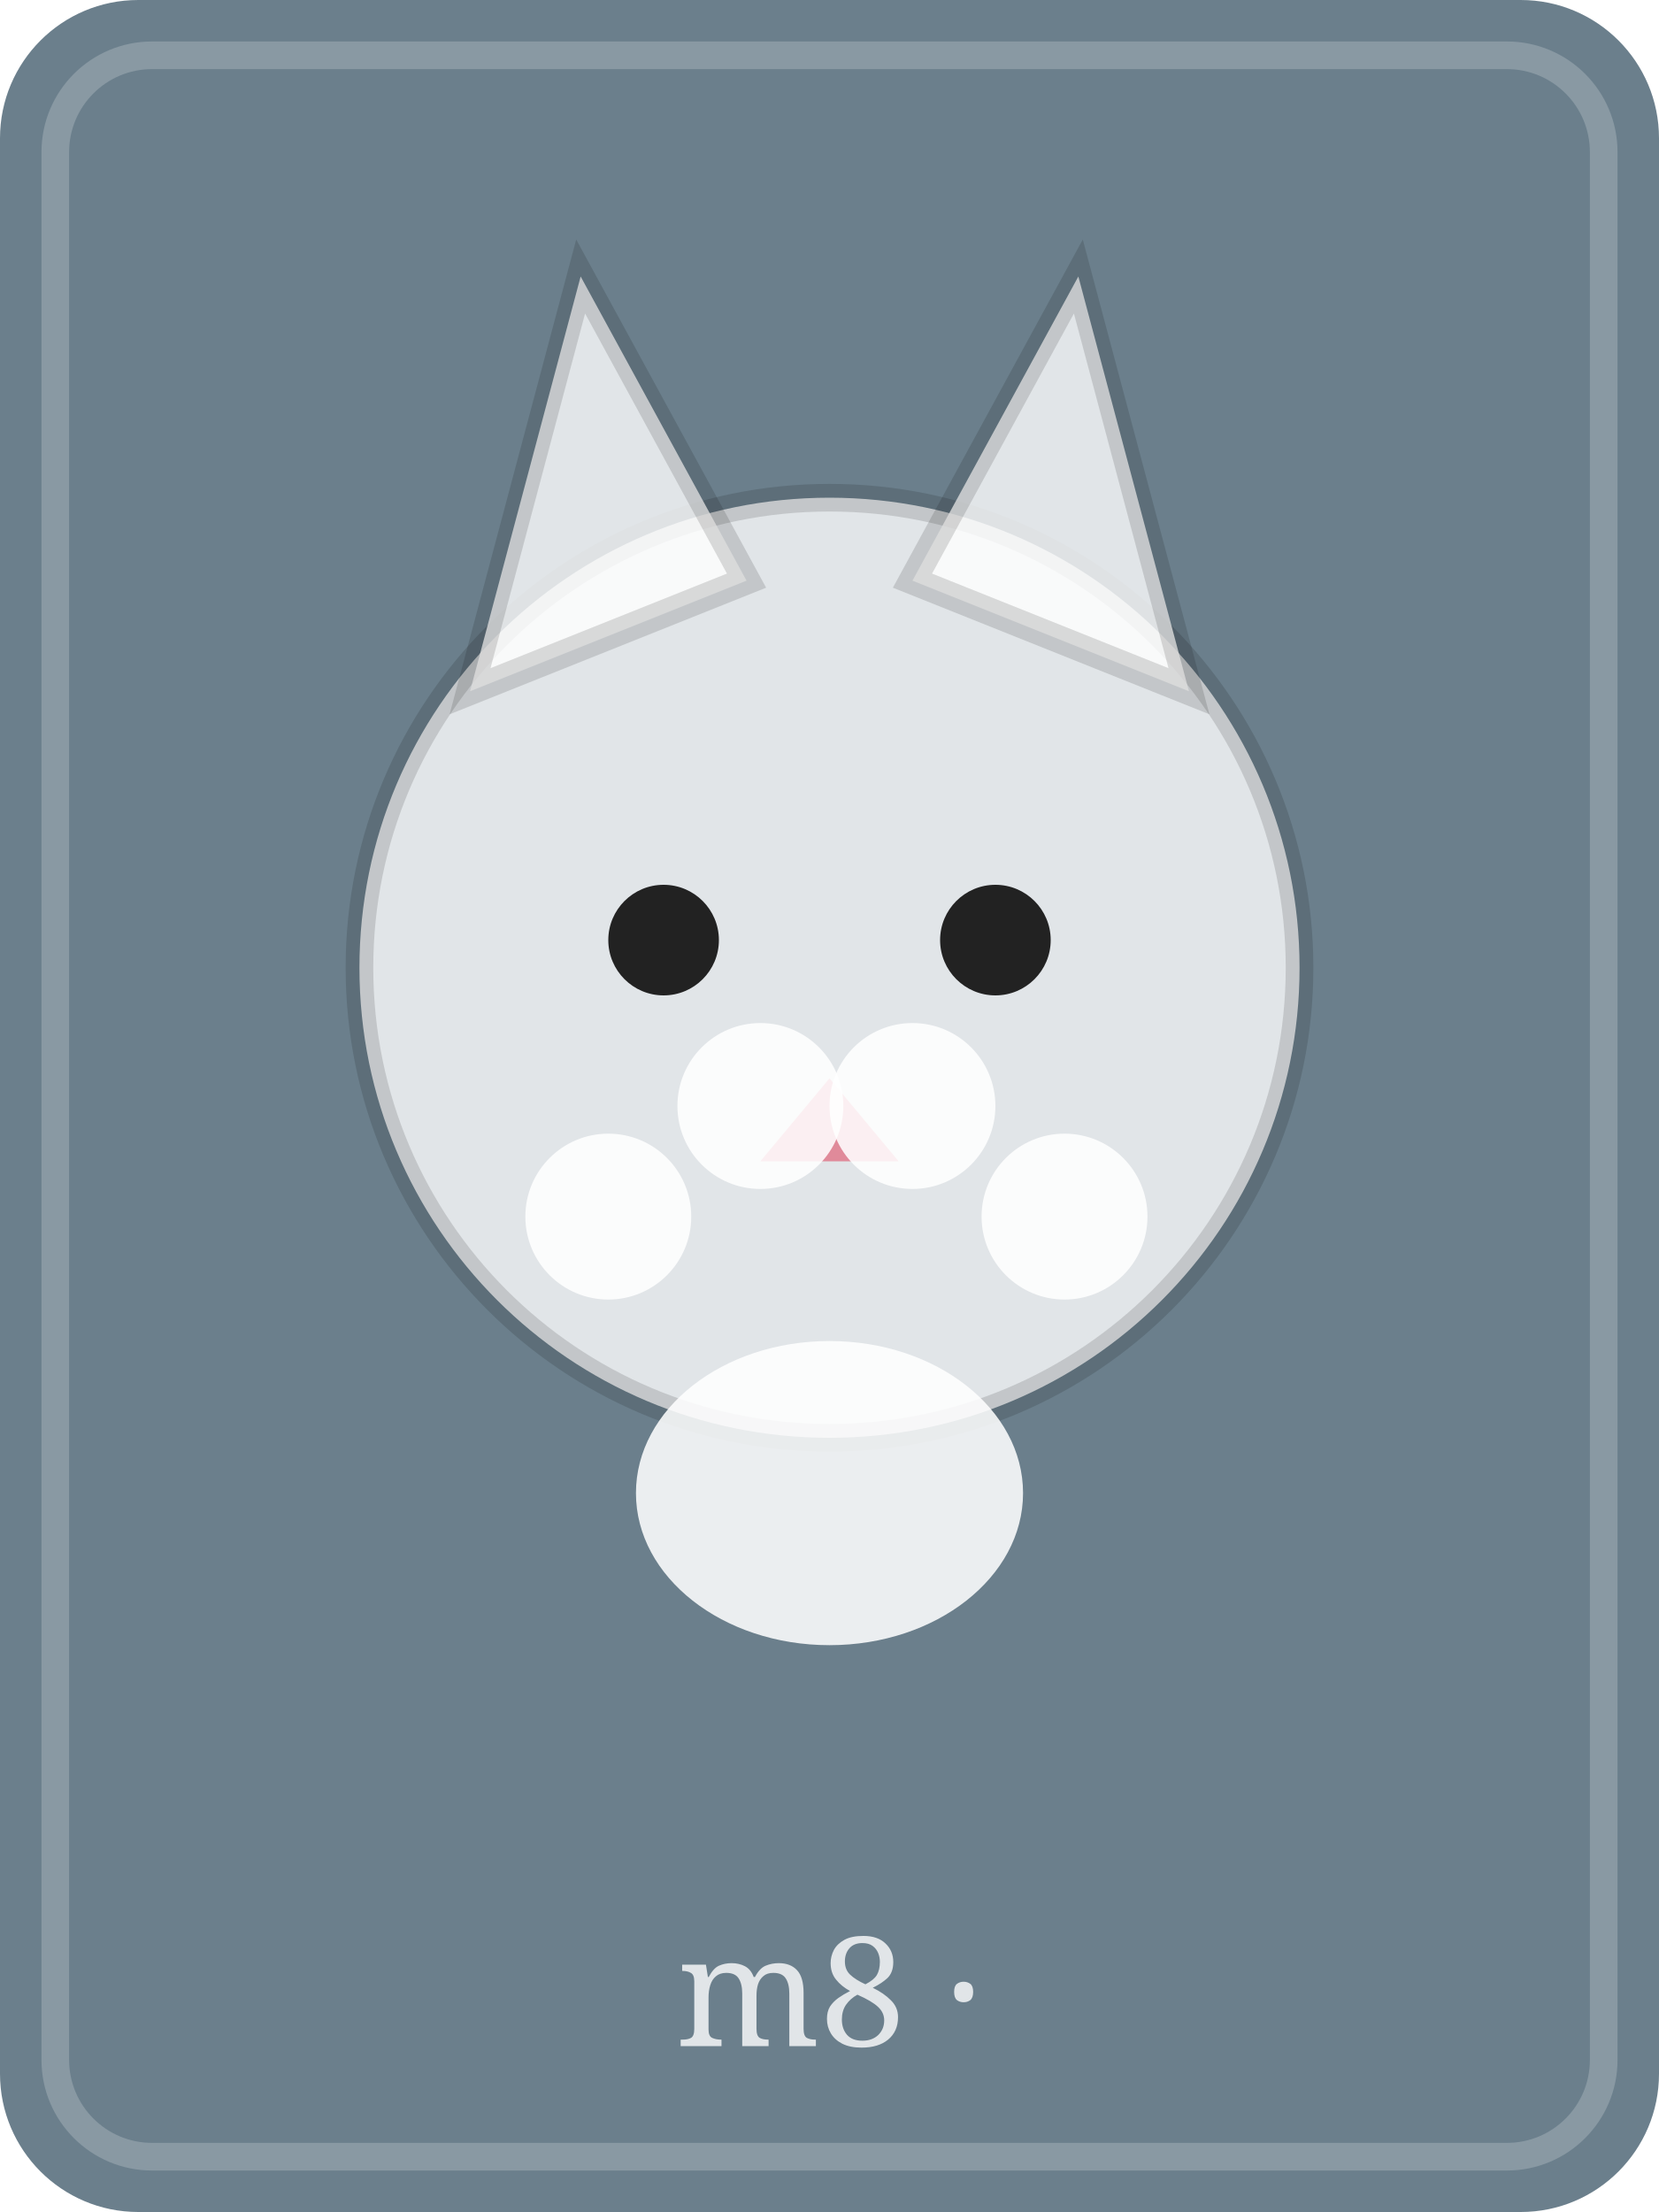
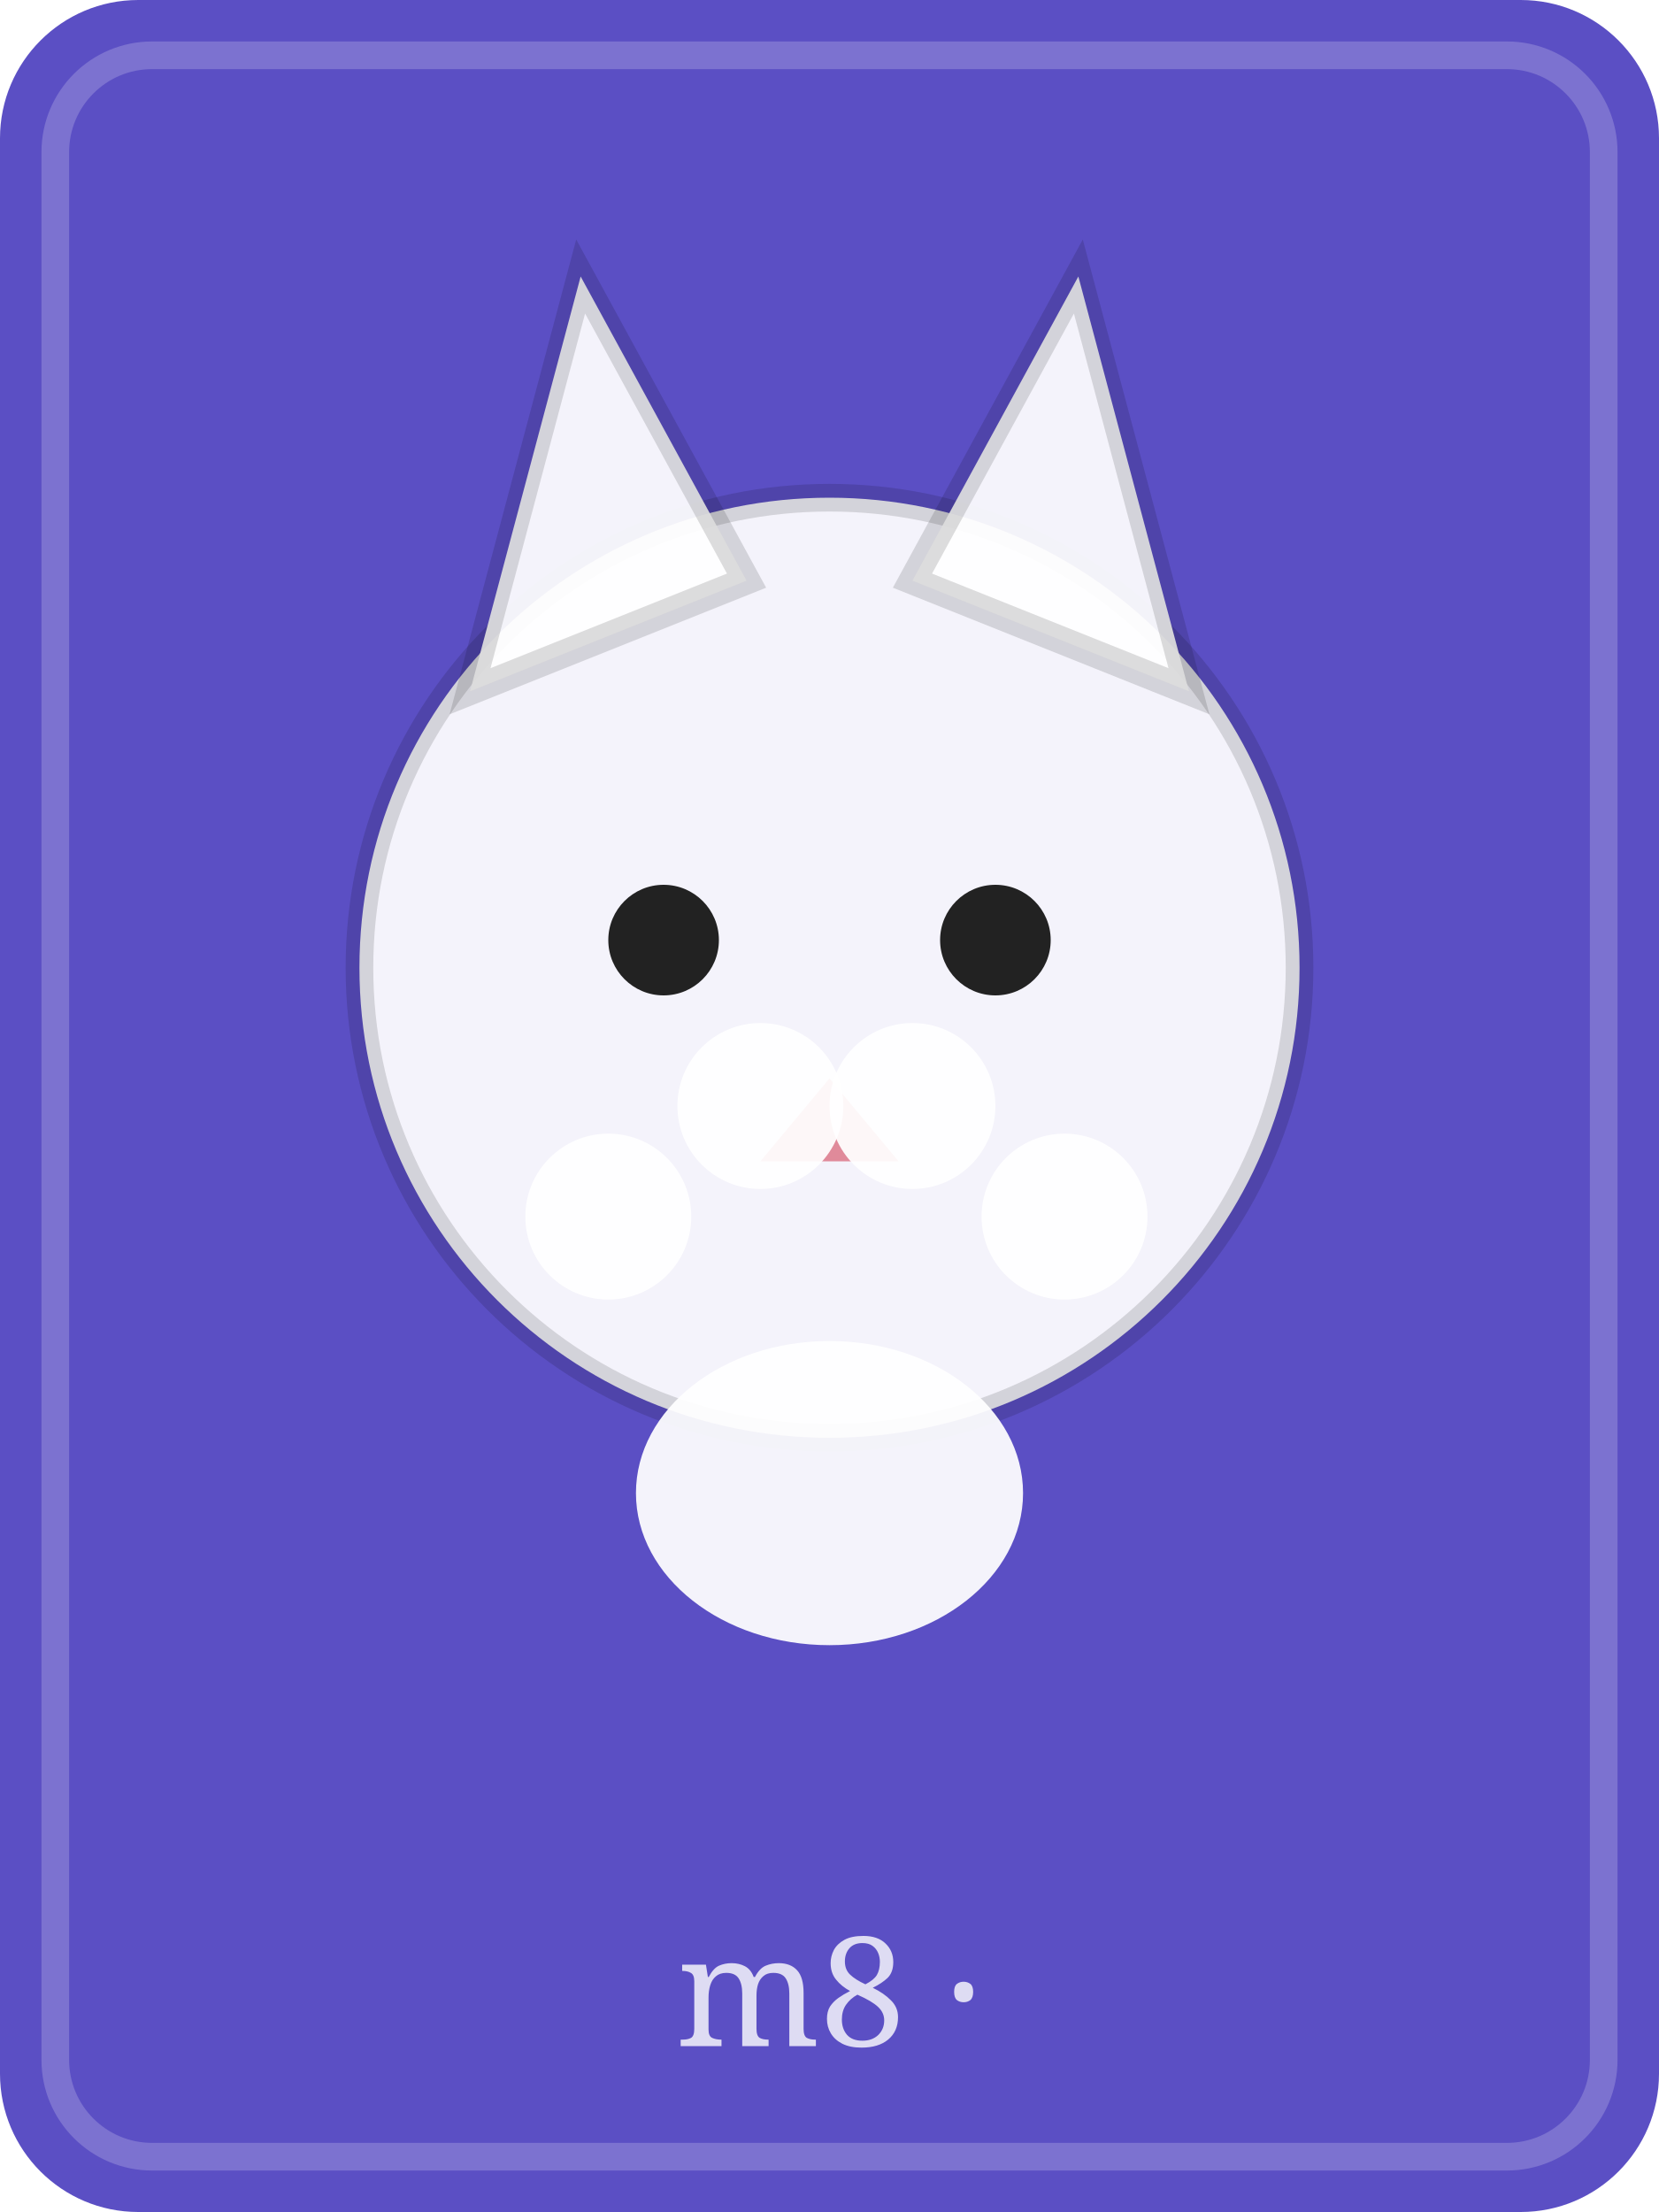
<svg xmlns="http://www.w3.org/2000/svg" viewBox="0 0 120 160">
-   <rect width="120" height="160" rx="10" fill="#6b7f8c" />
+   <rect width="120" height="160" rx="10" fill="#5b4fc4" />
  <rect x="4" y="4" width="112" height="152" rx="7" fill="none" stroke="#ffffff33" stroke-width="2" />
-   <circle cx="60" cy="70" r="34" fill="#ffffffcc" stroke="#00000022" stroke-width="2" />
-   <polygon points="34,50 42,20 54,42" fill="#ffffffcc" stroke="#00000022" stroke-width="2" />
-   <polygon points="86,50 78,20 66,42" fill="#ffffffcc" stroke="#00000022" stroke-width="2" />
+   <circle cx="60" cy="70" r="34" fill="#ffffffee" stroke="#00000022" stroke-width="2" />
+   <polygon points="34,50 42,20 54,42" fill="#ffffffee" stroke="#00000022" stroke-width="2" />
+   <polygon points="86,50 78,20 66,42" fill="#ffffffee" stroke="#00000022" stroke-width="2" />
  <circle cx="48" cy="68" r="4" fill="#222" />
  <circle cx="72" cy="68" r="4" fill="#222" />
  <polygon points="60,78 55,84 65,84" fill="#e08a9a" />
-   <ellipse cx="60" cy="108" rx="14" ry="11" fill="#ffffffdd" />
-   <circle cx="44" cy="88" r="6" fill="#ffffffdd" />
-   <circle cx="55" cy="80" r="6" fill="#ffffffdd" />
-   <circle cx="66" cy="80" r="6" fill="#ffffffdd" />
-   <circle cx="77" cy="88" r="6" fill="#ffffffdd" />
+   <ellipse cx="60" cy="108" rx="14" ry="11" fill="#ffffffee" />
+   <circle cx="44" cy="88" r="6" fill="#ffffffee" />
+   <circle cx="55" cy="80" r="6" fill="#ffffffee" />
+   <circle cx="66" cy="80" r="6" fill="#ffffffee" />
+   <circle cx="77" cy="88" r="6" fill="#ffffffee" />
  <text x="60" y="148" font-family="Georgia,serif" font-size="11" fill="#ffffffcc" text-anchor="middle">m8 ·</text>
</svg>
